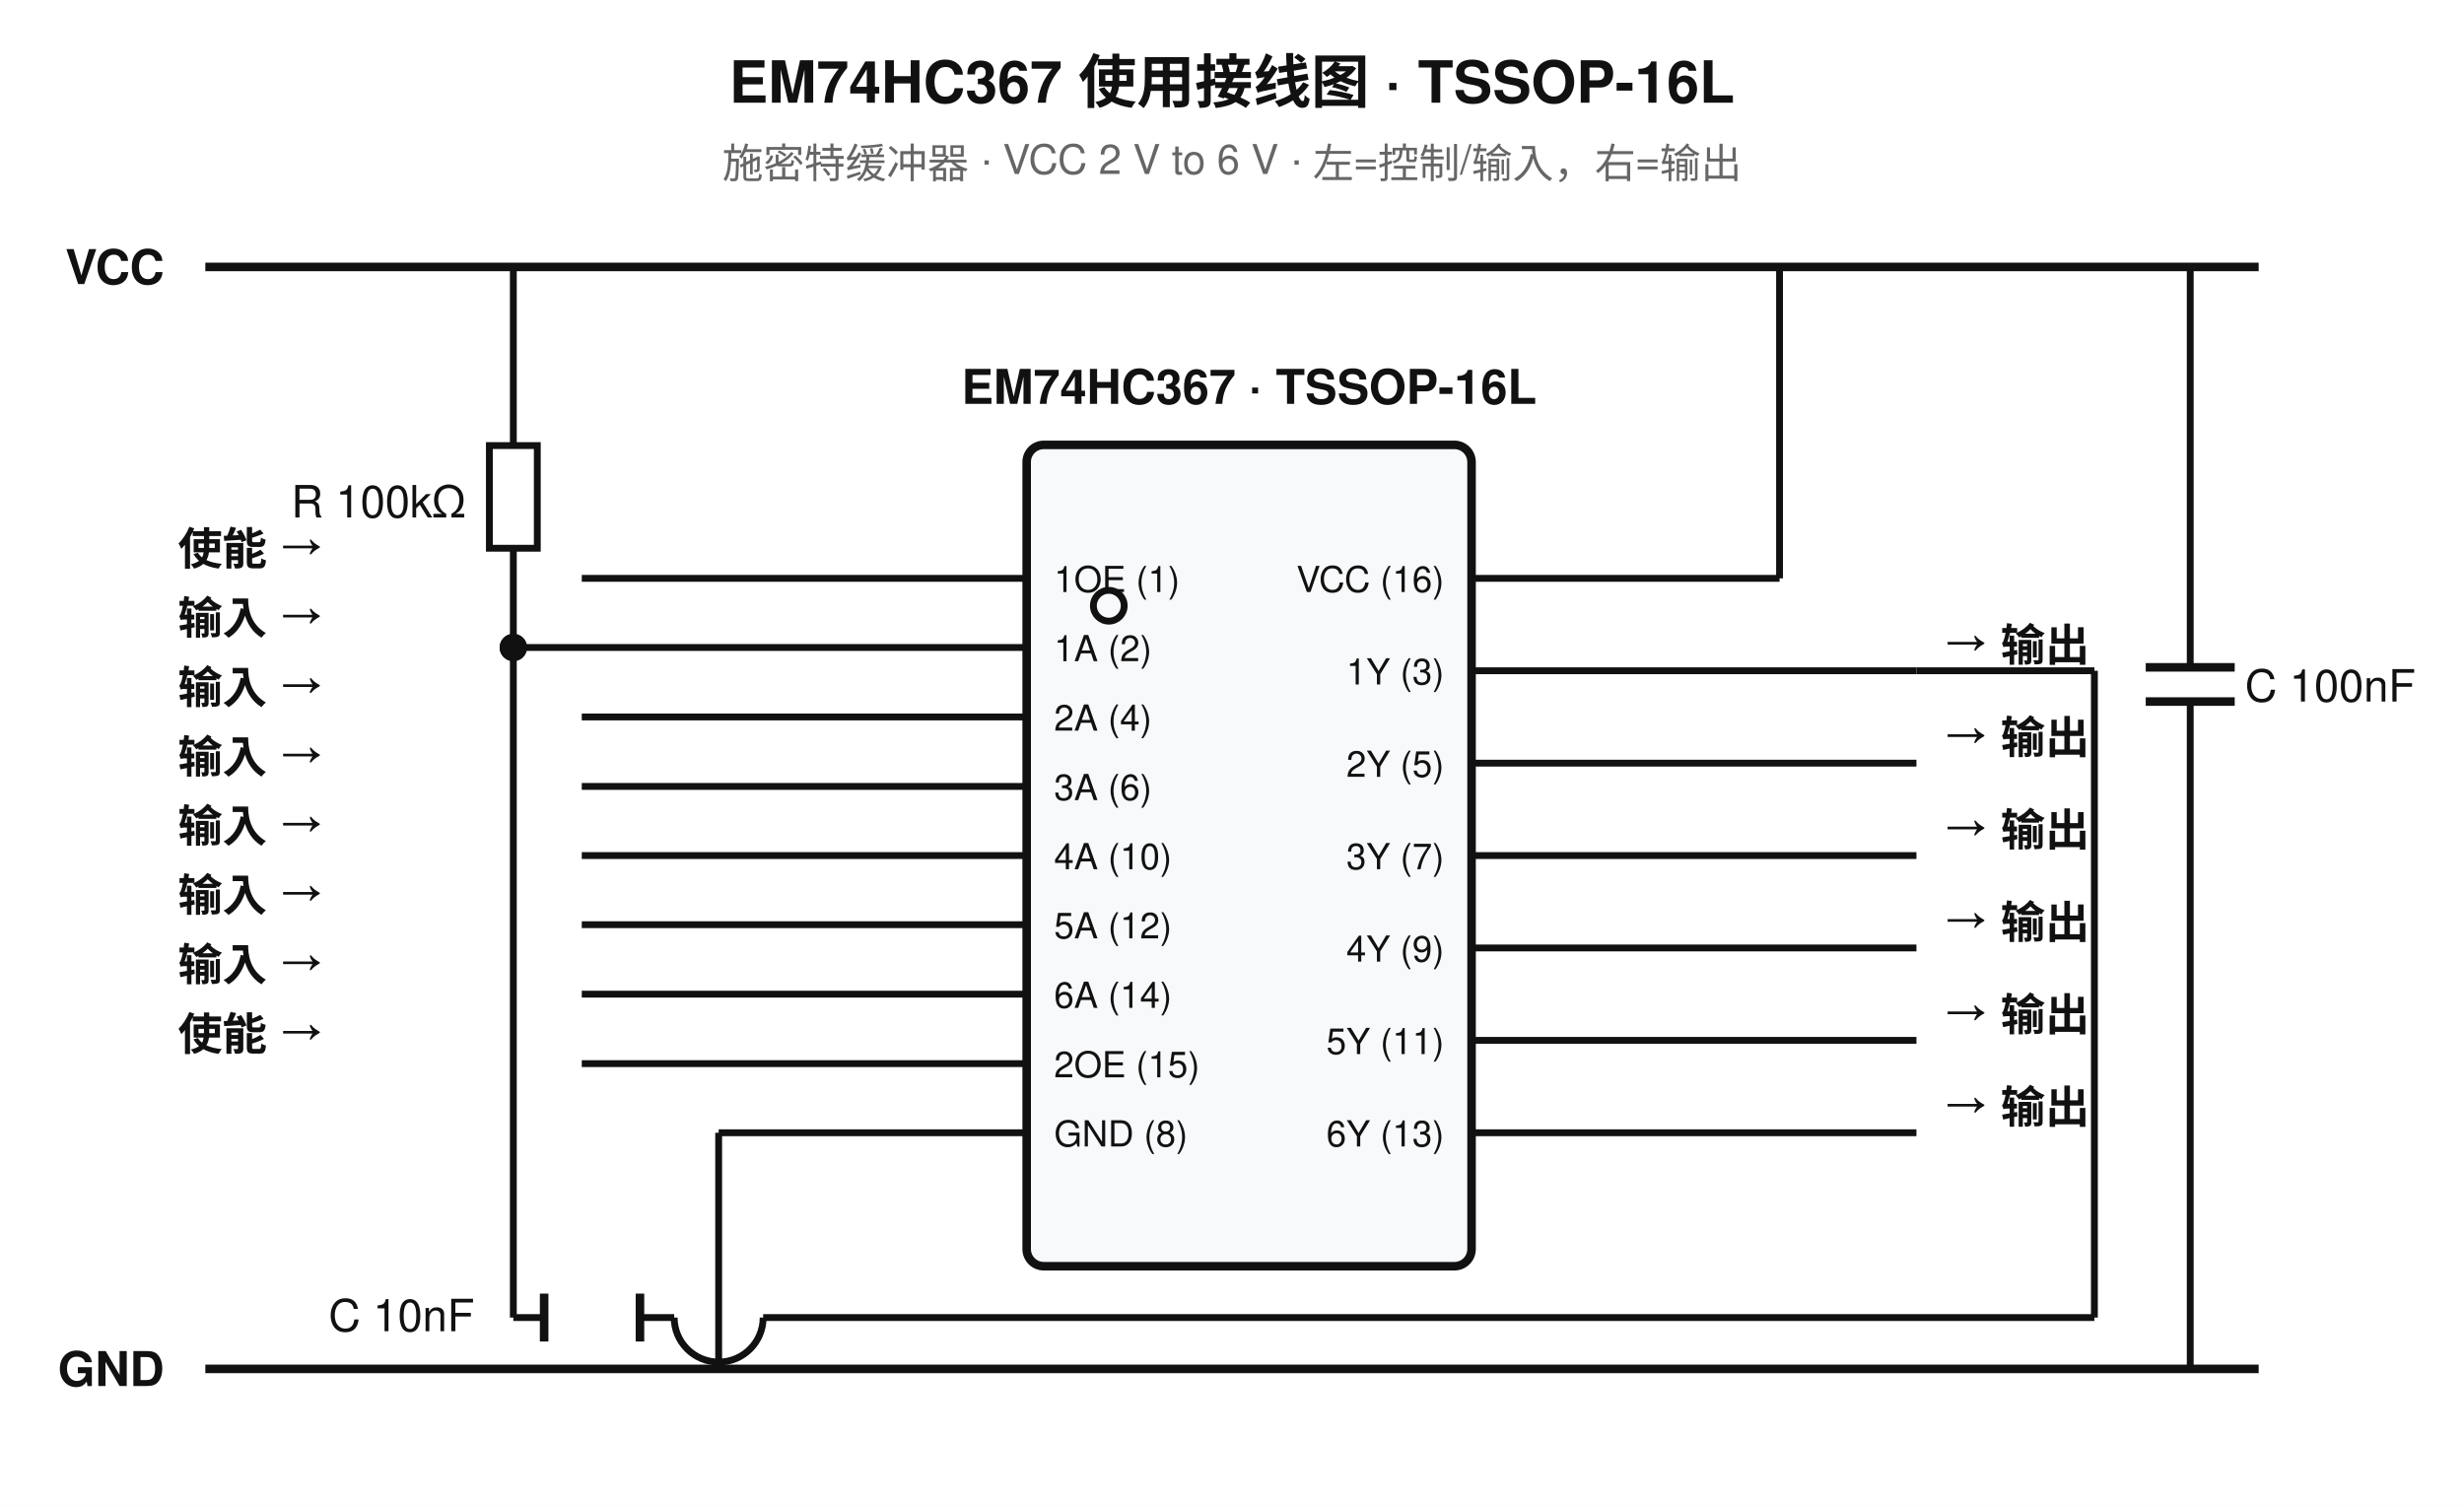
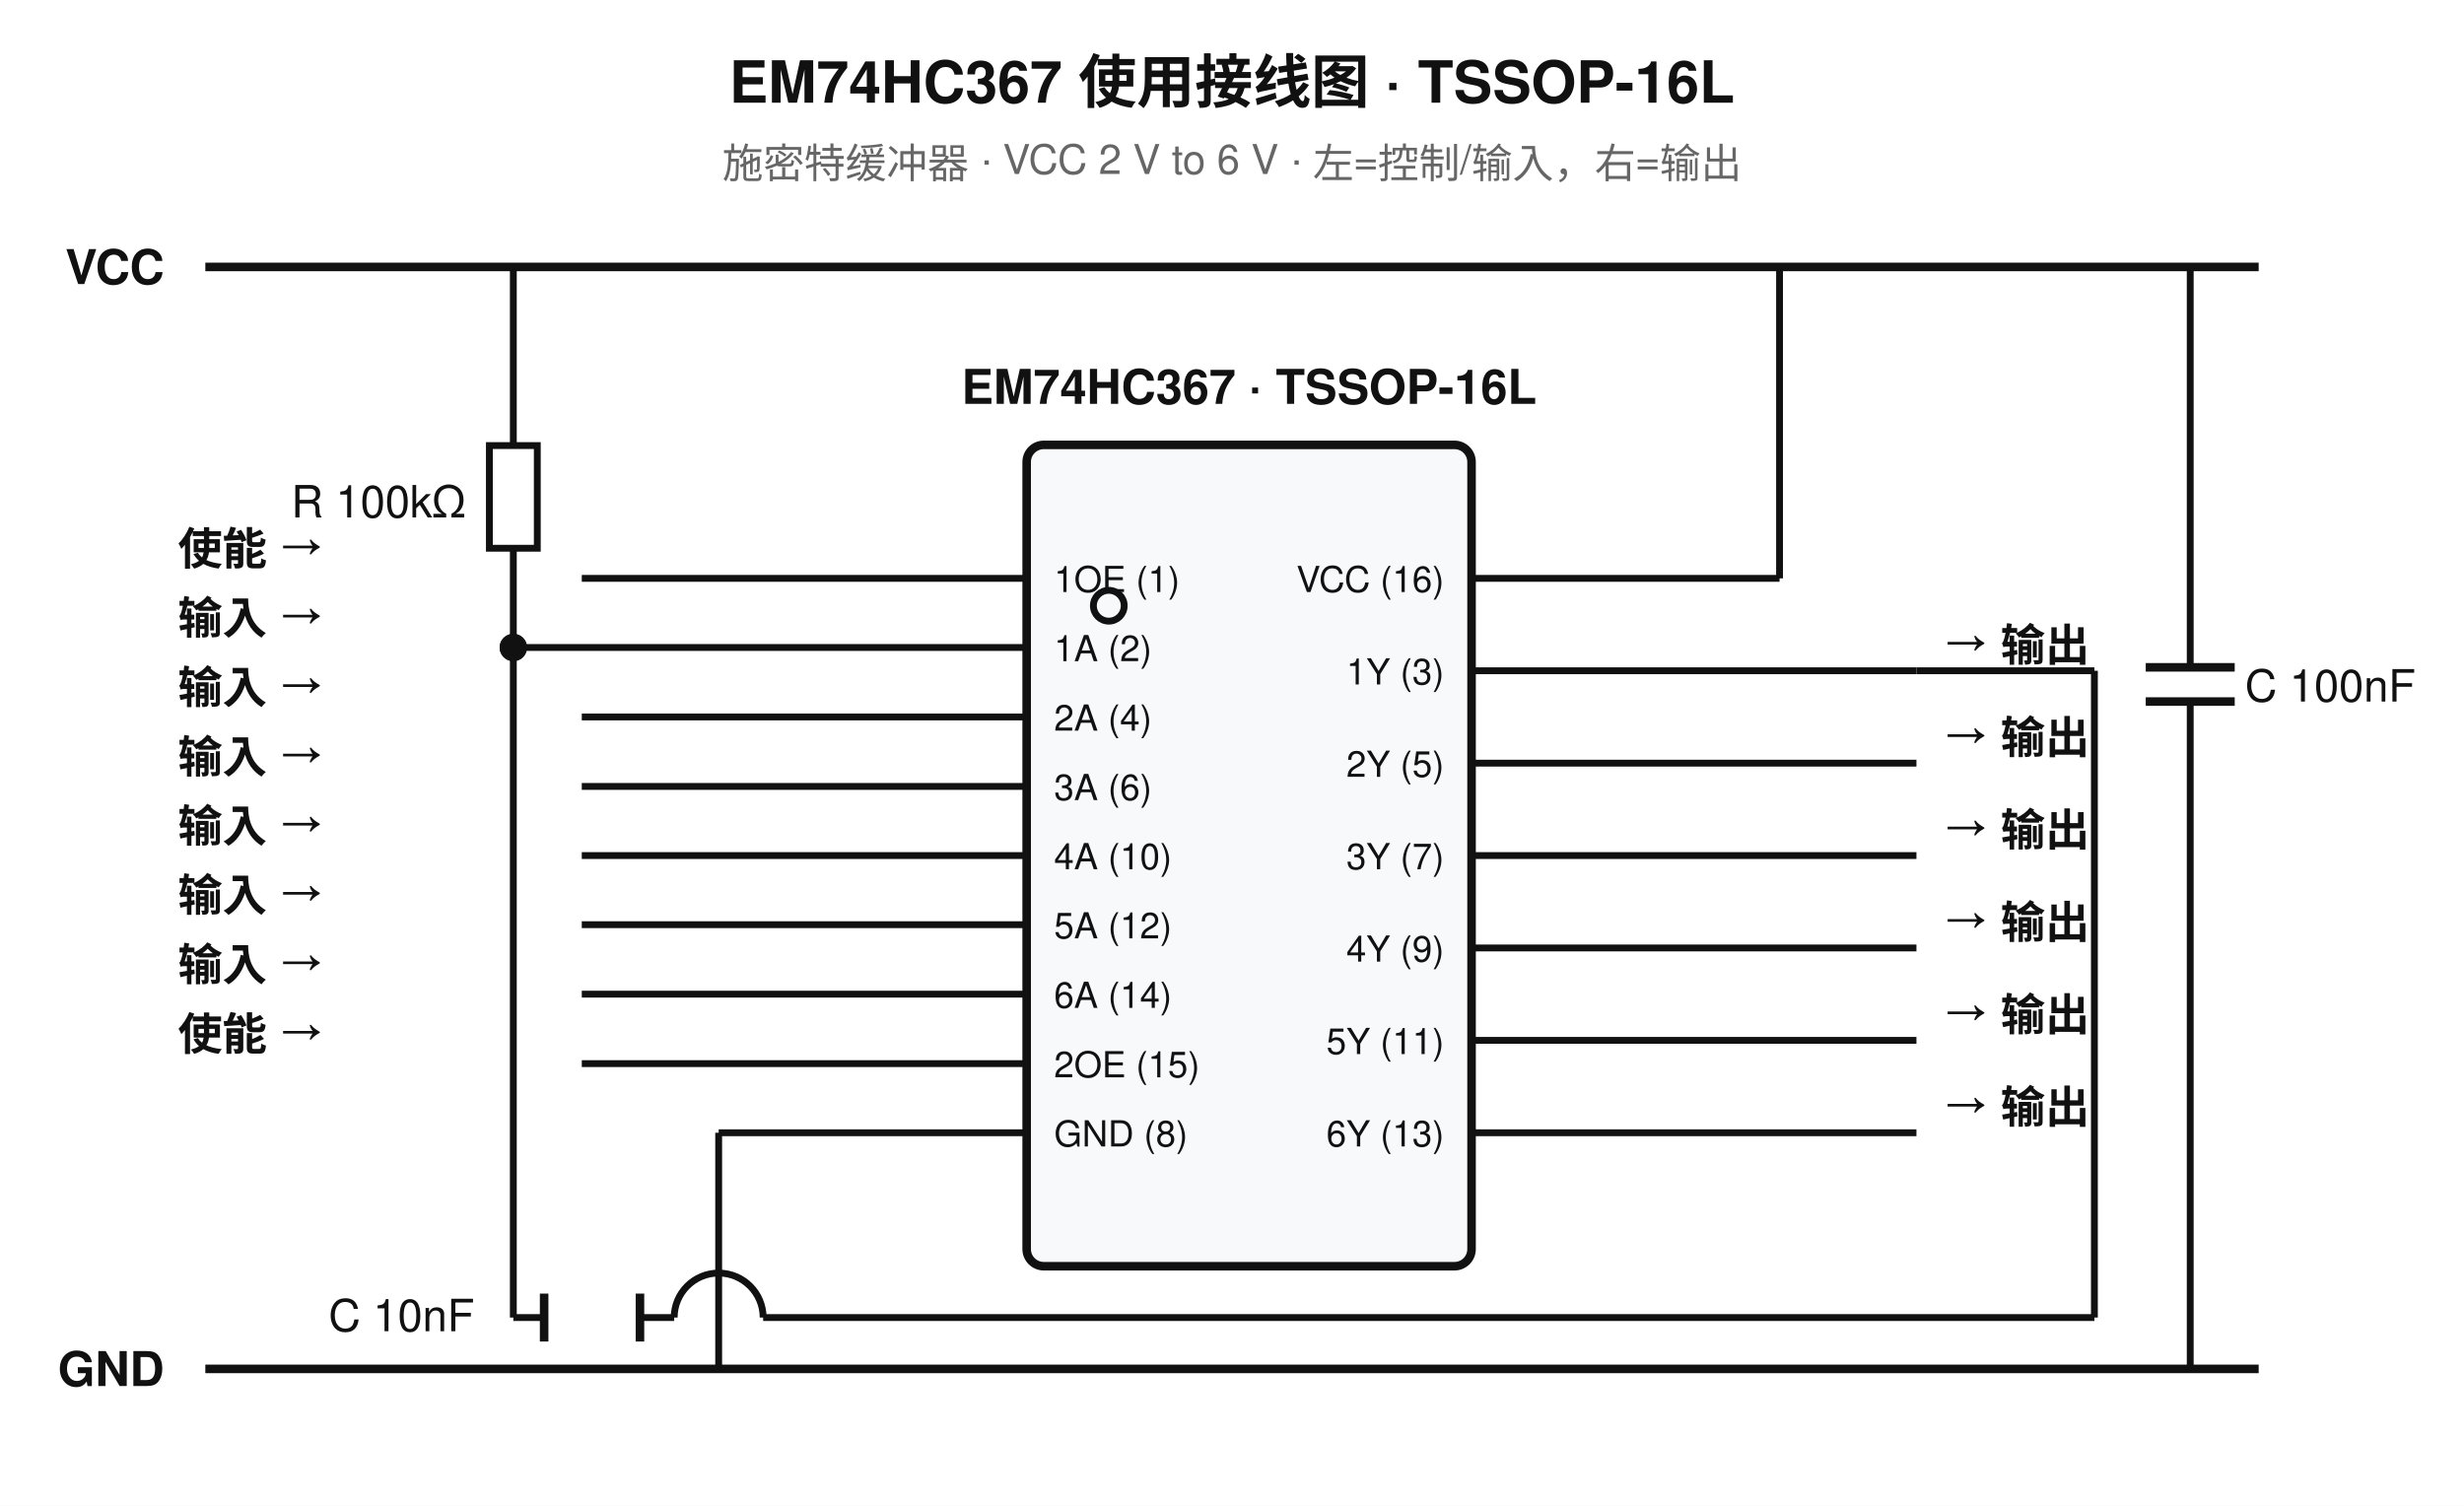
<svg xmlns="http://www.w3.org/2000/svg" viewBox="0 0 720 440" font-family="Helvetica,Arial,sans-serif">
  <rect width="720" height="440" fill="#fff" />
  <text x="360" y="30" text-anchor="middle" font-size="17" font-weight="bold" fill="#111">EM74HC367 使用接线图 · TSSOP-16L</text>
  <text x="360" y="52" text-anchor="middle" font-size="12" fill="#666">施密特缓冲器 · VCC 2 V to 6 V · 左=控制/输入，右=输出</text>
  <line x1="60" y1="78" x2="660" y2="78" stroke="#111" stroke-width="2.5" />
  <text x="48" y="83" text-anchor="end" font-size="14" font-weight="bold" fill="#111">VCC</text>
  <line x1="60" y1="400" x2="660" y2="400" stroke="#111" stroke-width="2.5" />
  <text x="48" y="405" text-anchor="end" font-size="14" font-weight="bold" fill="#111">GND</text>
  <text x="365" y="118" text-anchor="middle" font-size="14" font-weight="bold" fill="#111">EM74HC367 · TSSOP-16L</text>
  <rect x="300" y="130" width="130" height="240" rx="5" fill="#f7f9fb" stroke="#111" stroke-width="2.5" />
  <text x="308" y="173.0" font-size="10.5" fill="#111">1OE (1)</text>
  <line x1="300" y1="169.0" x2="170" y2="169.0" stroke="#111" stroke-width="2" />
  <text x="52" y="165.0" font-size="13" font-weight="bold" fill="#111">使能 →</text>
  <text x="308" y="193.2" font-size="10.5" fill="#111">1A (2)</text>
  <line x1="300" y1="189.2" x2="150" y2="189.2" stroke="#111" stroke-width="2" />
  <line x1="150" y1="78" x2="150" y2="130.2" stroke="#111" stroke-width="2" />
  <rect x="143" y="130.2" width="14" height="30" fill="#fff" stroke="#111" stroke-width="2" />
  <line x1="150" y1="160.2" x2="150" y2="189.2" stroke="#111" stroke-width="2" />
  <circle cx="150" cy="189.2" r="4" fill="#111" />
  <text x="136" y="151.2" text-anchor="end" font-size="13" fill="#111">R 100kΩ</text>
  <text x="52" y="185.2" font-size="13" font-weight="bold" fill="#111">输入 →</text>
  <text x="308" y="213.5" font-size="10.5" fill="#111">2A (4)</text>
  <line x1="300" y1="209.5" x2="170" y2="209.5" stroke="#111" stroke-width="2" />
  <text x="52" y="205.5" font-size="13" font-weight="bold" fill="#111">输入 →</text>
  <text x="308" y="233.8" font-size="10.5" fill="#111">3A (6)</text>
  <line x1="300" y1="229.8" x2="170" y2="229.8" stroke="#111" stroke-width="2" />
  <text x="52" y="225.8" font-size="13" font-weight="bold" fill="#111">输入 →</text>
  <text x="308" y="254.0" font-size="10.5" fill="#111">4A (10)</text>
  <line x1="300" y1="250.0" x2="170" y2="250.0" stroke="#111" stroke-width="2" />
  <text x="52" y="246.0" font-size="13" font-weight="bold" fill="#111">输入 →</text>
  <text x="308" y="274.2" font-size="10.5" fill="#111">5A (12)</text>
  <line x1="300" y1="270.2" x2="170" y2="270.2" stroke="#111" stroke-width="2" />
  <text x="52" y="266.2" font-size="13" font-weight="bold" fill="#111">输入 →</text>
  <text x="308" y="294.5" font-size="10.5" fill="#111">6A (14)</text>
  <line x1="300" y1="290.5" x2="170" y2="290.5" stroke="#111" stroke-width="2" />
  <text x="52" y="286.5" font-size="13" font-weight="bold" fill="#111">输入 →</text>
  <text x="308" y="314.8" font-size="10.5" fill="#111">2OE (15)</text>
  <line x1="300" y1="310.8" x2="170" y2="310.8" stroke="#111" stroke-width="2" />
  <text x="52" y="306.8" font-size="13" font-weight="bold" fill="#111">使能 →</text>
  <text x="308" y="335.0" font-size="10.5" fill="#111">GND (8)</text>
  <line x1="300" y1="331.0" x2="210" y2="331.0" stroke="#111" stroke-width="2" />
  <line x1="210" y1="331.0" x2="210" y2="400" stroke="#111" stroke-width="2" />
  <text x="422" y="173.0" text-anchor="end" font-size="10.5" fill="#111">VCC (16)</text>
  <line x1="430" y1="169.0" x2="520" y2="169.0" stroke="#111" stroke-width="2" />
  <line x1="520" y1="169.0" x2="520" y2="78" stroke="#111" stroke-width="2" />
  <text x="422" y="200.0" text-anchor="end" font-size="10.5" fill="#111">1Y (3)</text>
  <line x1="430" y1="196.0" x2="560" y2="196.0" stroke="#111" stroke-width="2" />
  <text x="568" y="192.0" font-size="13" font-weight="bold" fill="#111">→ 输出</text>
  <text x="422" y="227.0" text-anchor="end" font-size="10.5" fill="#111">2Y (5)</text>
  <line x1="430" y1="223.0" x2="560" y2="223.0" stroke="#111" stroke-width="2" />
  <text x="568" y="219.0" font-size="13" font-weight="bold" fill="#111">→ 输出</text>
  <text x="422" y="254.0" text-anchor="end" font-size="10.5" fill="#111">3Y (7)</text>
  <line x1="430" y1="250.0" x2="560" y2="250.0" stroke="#111" stroke-width="2" />
  <text x="568" y="246.0" font-size="13" font-weight="bold" fill="#111">→ 输出</text>
  <text x="422" y="281.0" text-anchor="end" font-size="10.5" fill="#111">4Y (9)</text>
  <line x1="430" y1="277.0" x2="560" y2="277.0" stroke="#111" stroke-width="2" />
  <text x="568" y="273.0" font-size="13" font-weight="bold" fill="#111">→ 输出</text>
  <text x="422" y="308.0" text-anchor="end" font-size="10.5" fill="#111">5Y (11)</text>
  <line x1="430" y1="304.0" x2="560" y2="304.0" stroke="#111" stroke-width="2" />
  <text x="568" y="300.0" font-size="13" font-weight="bold" fill="#111">→ 输出</text>
  <text x="422" y="335.0" text-anchor="end" font-size="10.5" fill="#111">6Y (13)</text>
  <line x1="430" y1="331.0" x2="560" y2="331.0" stroke="#111" stroke-width="2" />
  <text x="568" y="327.0" font-size="13" font-weight="bold" fill="#111">→ 输出</text>
  <circle cx="324" cy="177.0" r="4.5" fill="none" stroke="#111" stroke-width="2" />
  <line x1="560" y1="196.0" x2="612" y2="196.0" stroke="#111" stroke-width="2" />
  <line x1="612" y1="196.0" x2="612" y2="385" stroke="#111" stroke-width="2" />
  <line x1="159" y1="385" x2="150" y2="385" stroke="#111" stroke-width="2" />
  <line x1="159" y1="378" x2="159" y2="392" stroke="#111" stroke-width="2.5" />
  <line x1="187" y1="378" x2="187" y2="392" stroke="#111" stroke-width="2.5" />
  <line x1="187" y1="385" x2="197" y2="385" stroke="#111" stroke-width="2" />
-   <path d="M197,385 A13,13 0 0,0 223,385" fill="none" stroke="#111" stroke-width="2" />
+   <path d="M197,385 A13,13 0 0,1 223,385" fill="none" stroke="#111" stroke-width="2" />
  <line x1="223" y1="385" x2="612" y2="385" stroke="#111" stroke-width="2" />
  <text x="96" y="389" font-size="13" fill="#111">C 10nF</text>
  <line x1="150" y1="385" x2="150" y2="189.2" stroke="#111" stroke-width="2" />
  <circle cx="150" cy="189.2" r="4" fill="#111" />
  <text x="656" y="205" font-size="13" fill="#111">C 100nF</text>
  <line x1="640" y1="78" x2="640" y2="195" stroke="#111" stroke-width="2" />
  <line x1="627" y1="195" x2="653" y2="195" stroke="#111" stroke-width="2.5" />
  <line x1="627" y1="205" x2="653" y2="205" stroke="#111" stroke-width="2.5" />
  <line x1="640" y1="205" x2="640" y2="400" stroke="#111" stroke-width="2" />
</svg>
